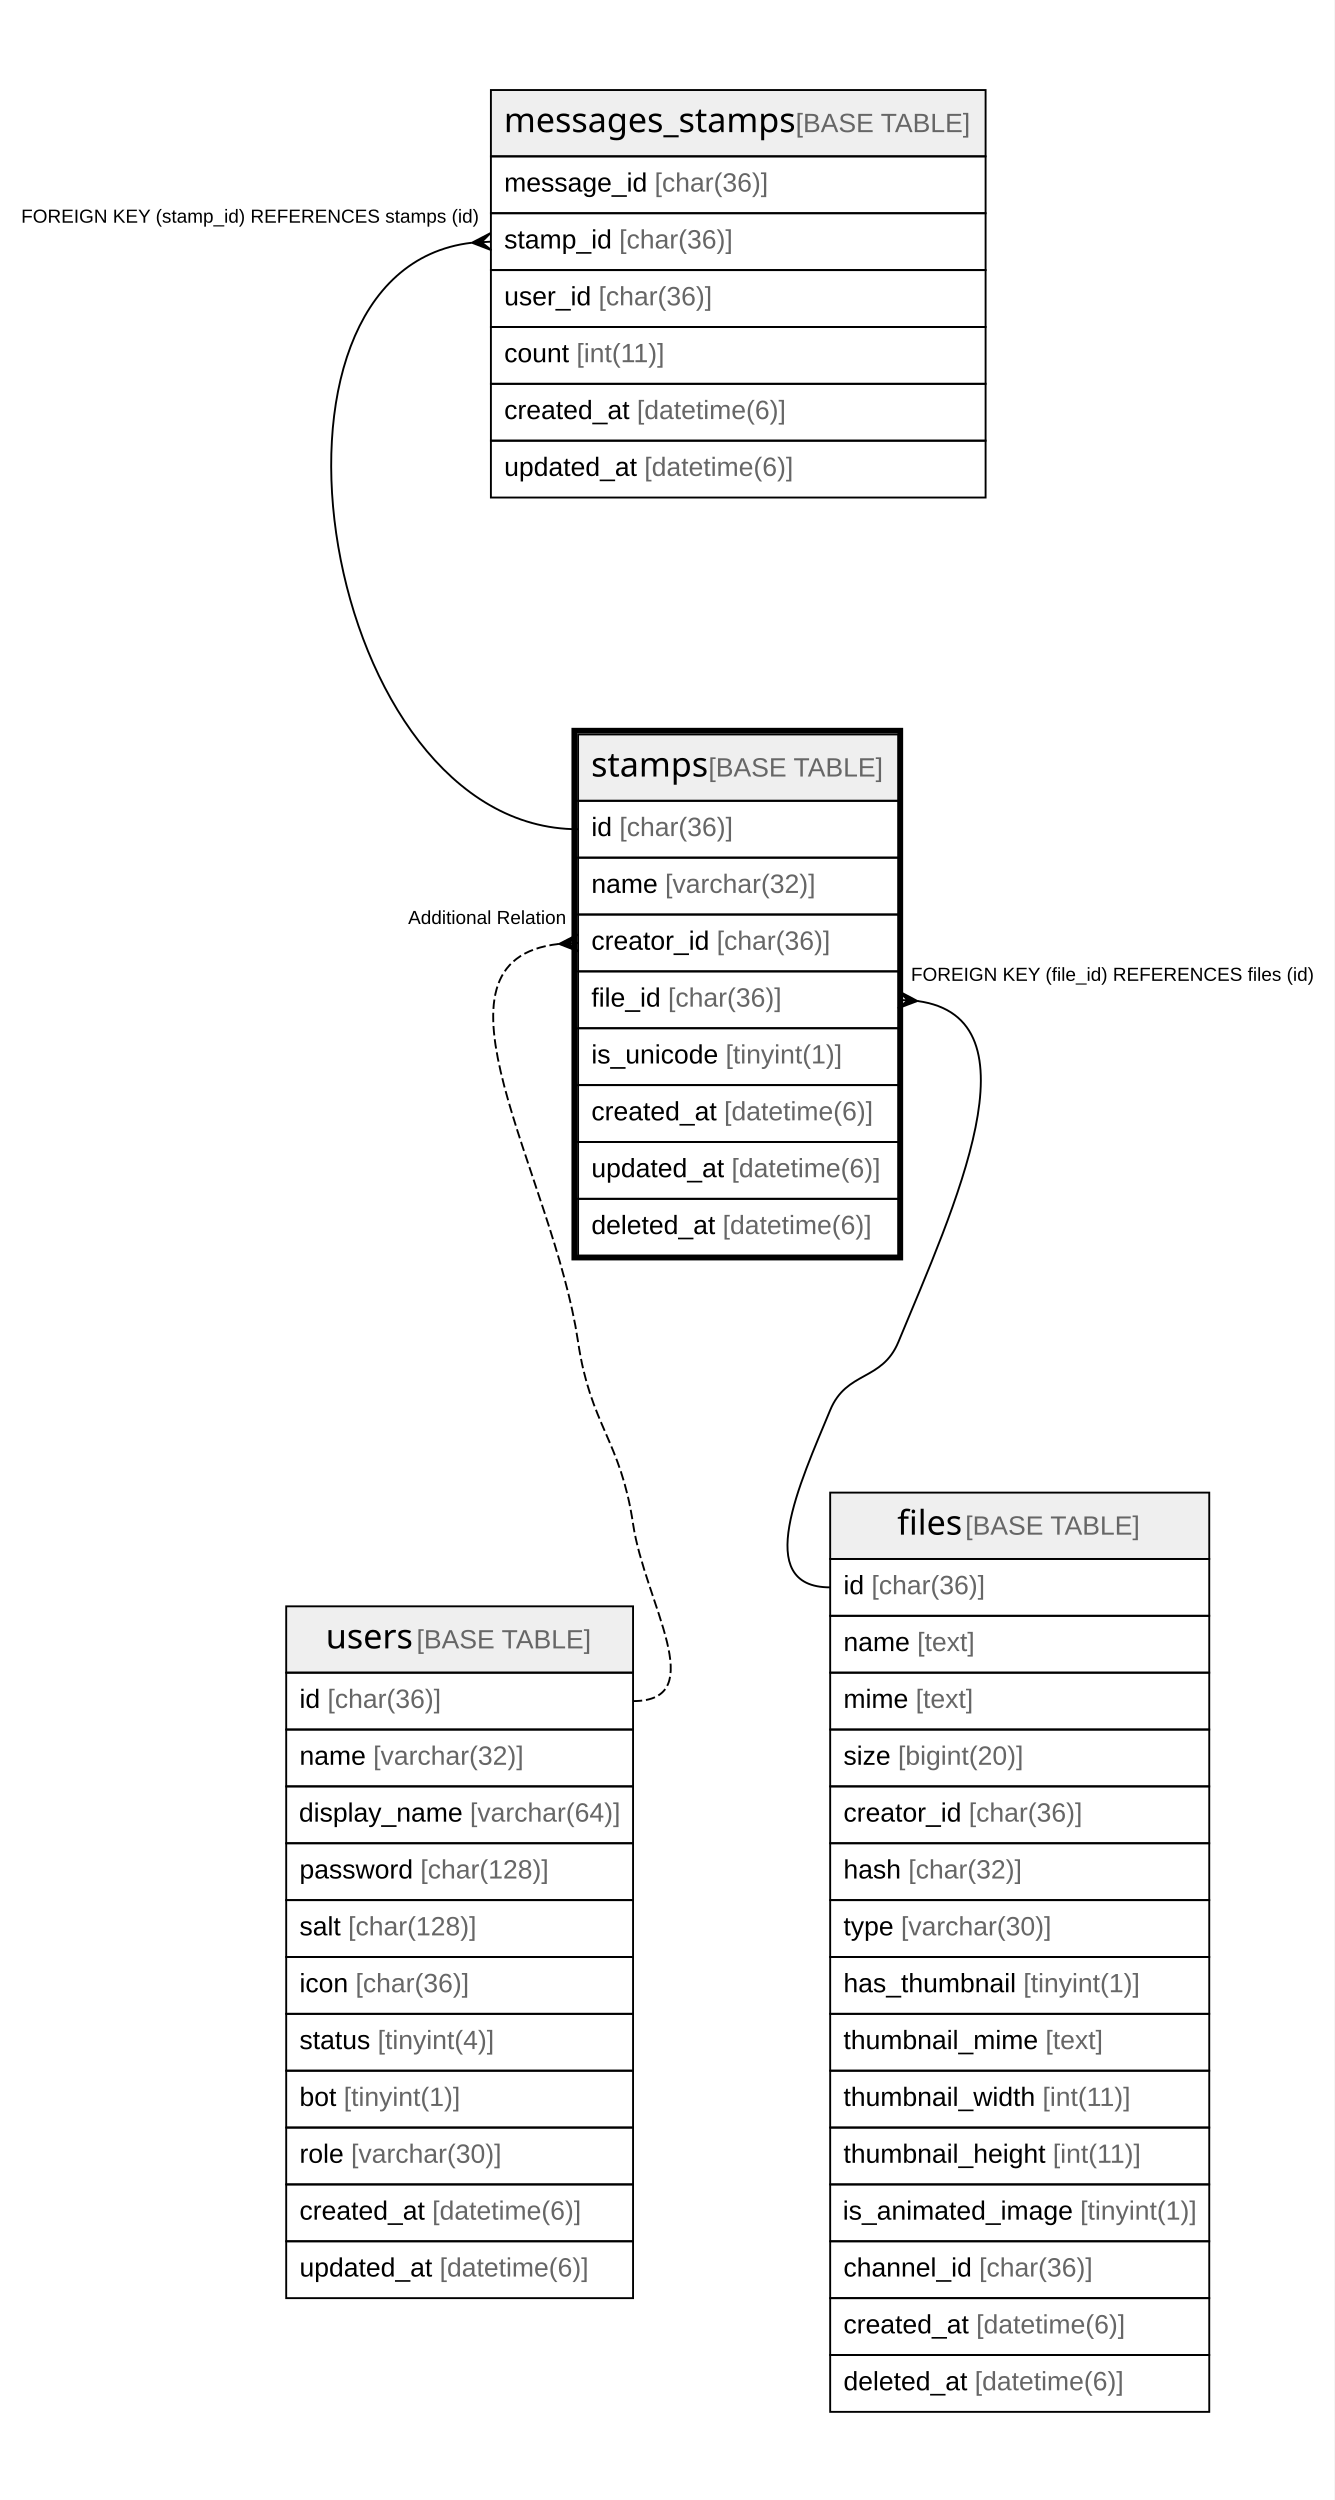
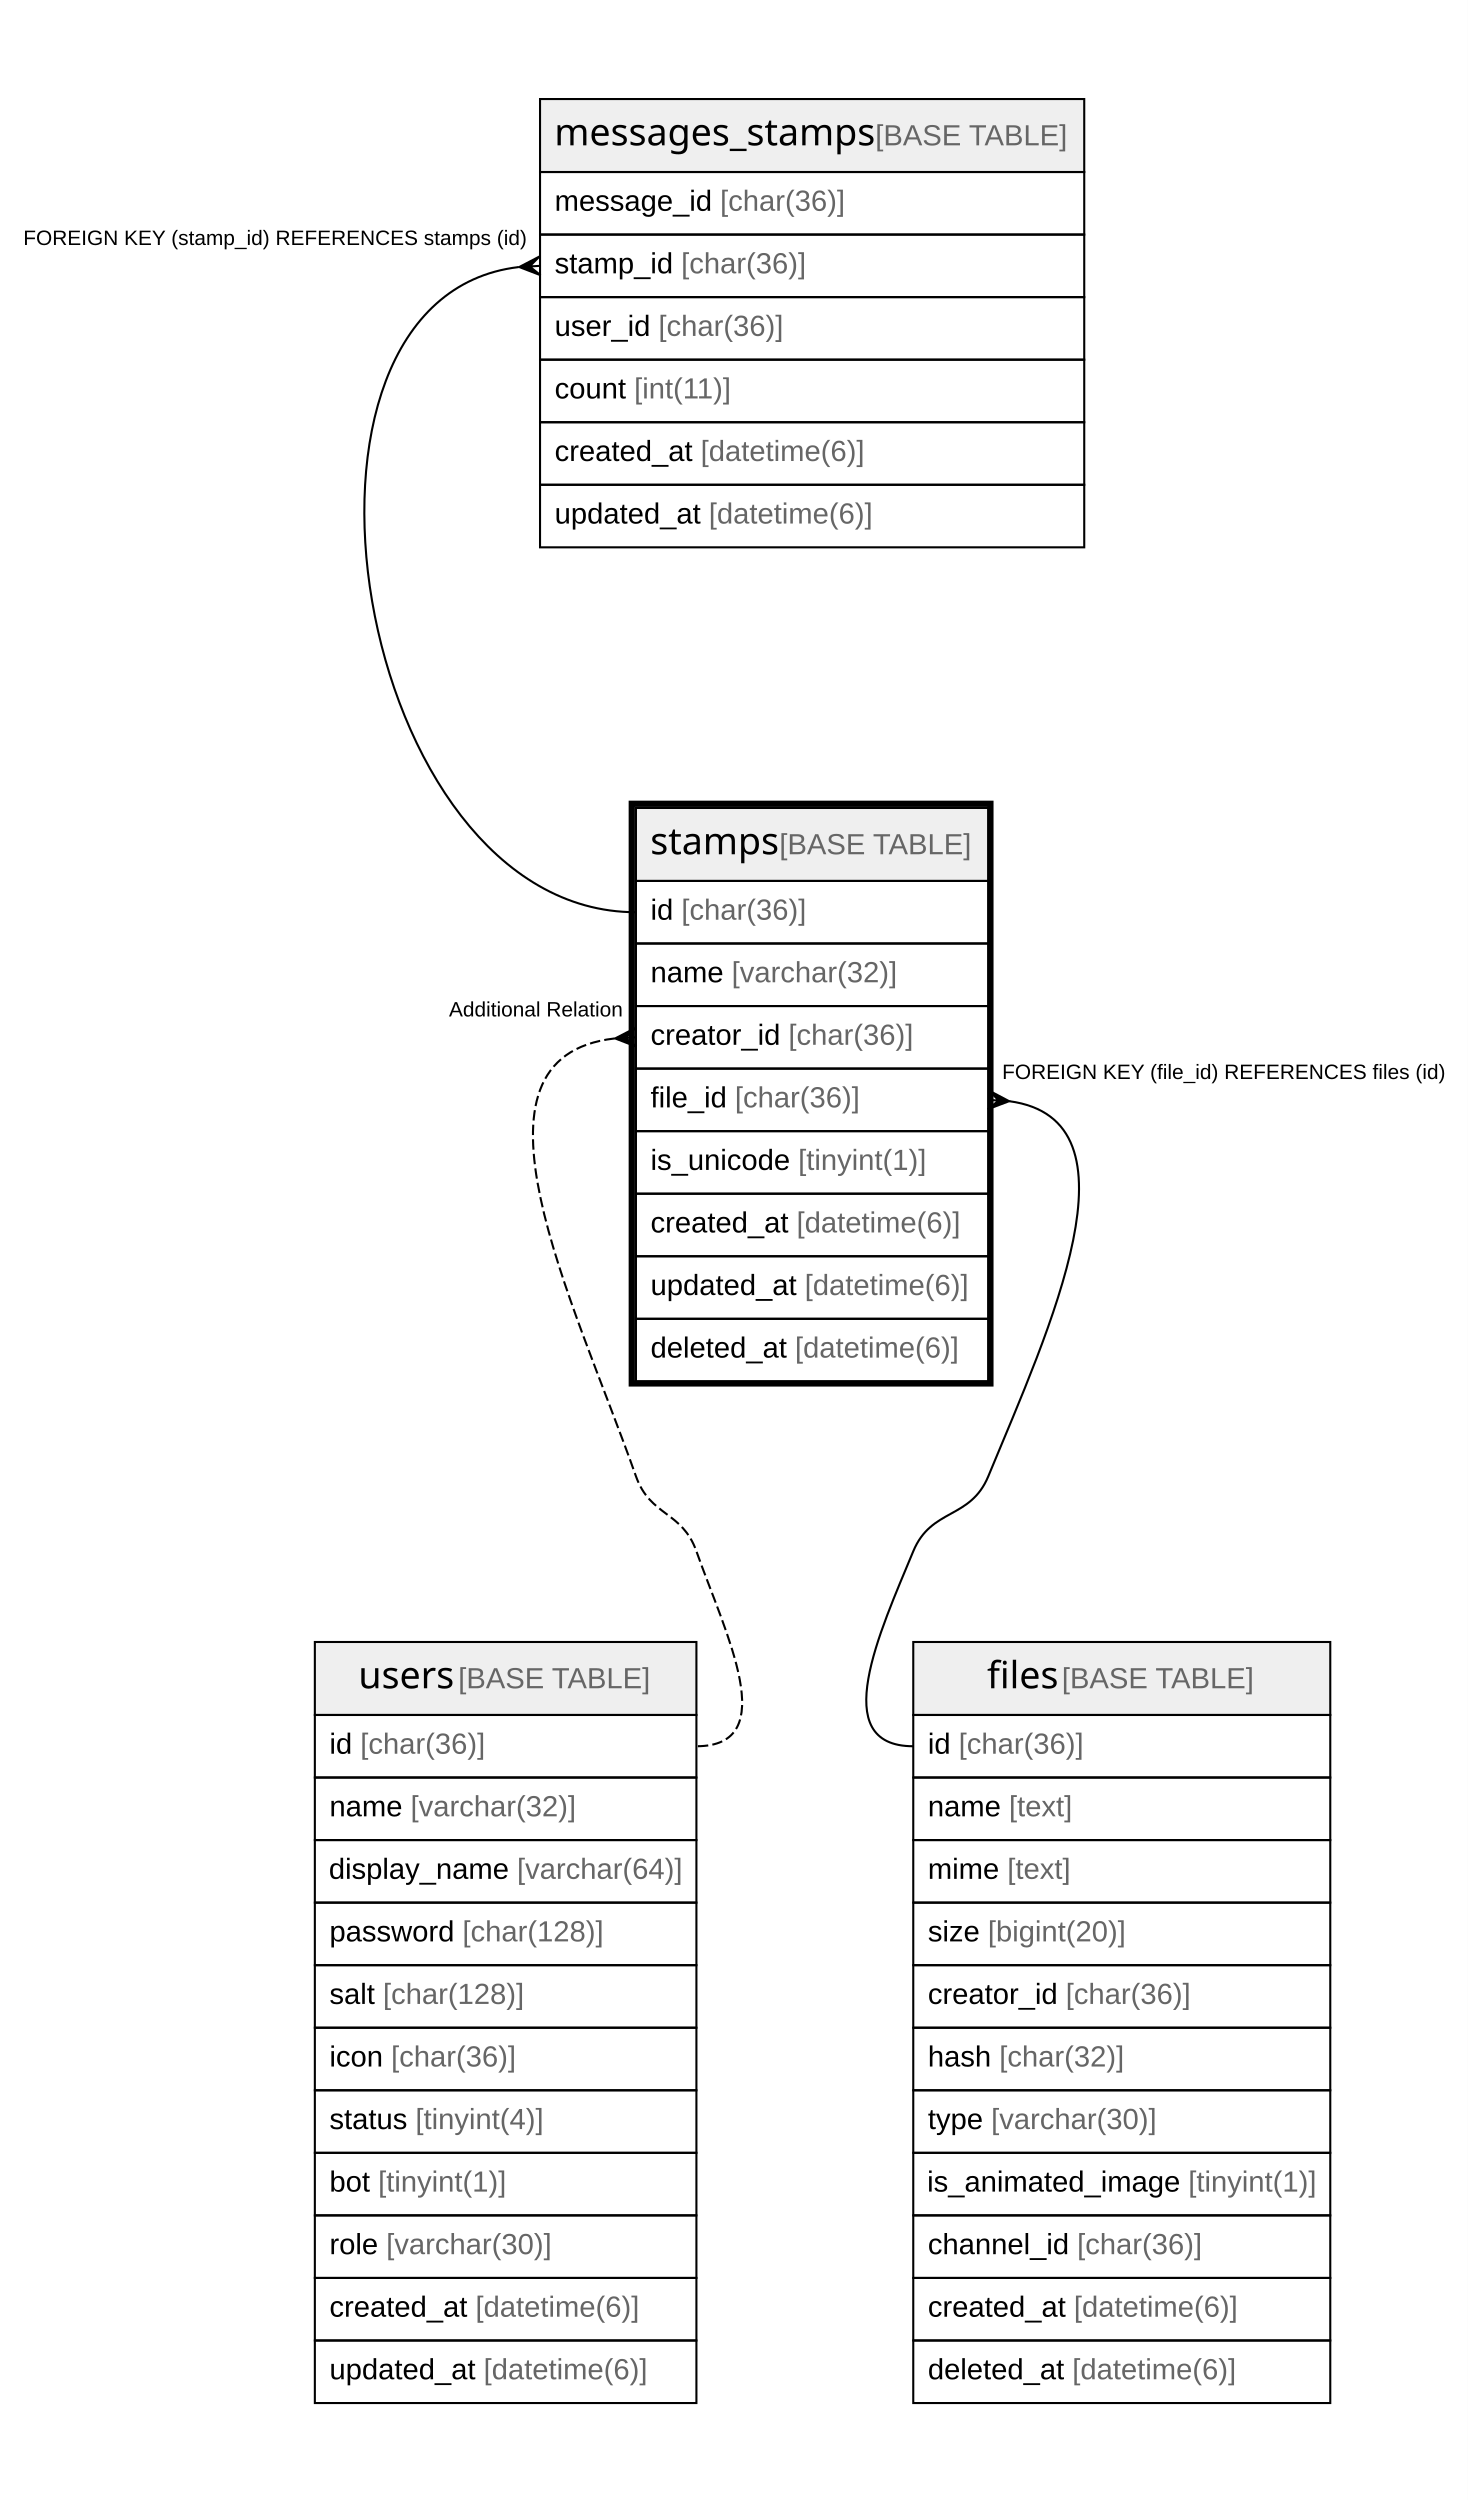
- <svg xmlns="http://www.w3.org/2000/svg" width="704pt" height="1319pt" viewBox="0.00 0.00 704.00 1319.00">
-   <g id="graph0" class="graph" transform="scale(1 1) rotate(0) translate(4 1315)">
-     <polygon fill="#ffffff" stroke="transparent" points="-4,4 -4,-1315 700,-1315 700,4 -4,4" />
+ <svg xmlns="http://www.w3.org/2000/svg" width="704pt" height="1199pt" viewBox="0.00 0.00 704.00 1199.00">
+   <g id="graph0" class="graph" transform="scale(1 1) rotate(0) translate(4 1195)">
+     <polygon fill="#ffffff" stroke="transparent" points="-4,4 -4,-1195 700,-1195 700,4 -4,4" />
    <g id="node1" class="node">
-       <polygon fill="#efefef" stroke="transparent" points="301,-892.5 301,-927.5 470,-927.5 470,-892.5 301,-892.5" />
-       <polygon fill="none" stroke="#000000" points="301,-892.5 301,-927.5 470,-927.5 470,-892.5 301,-892.5" />
-       <text text-anchor="start" x="307.87" y="-905.3" font-family="Arial Bold" font-size="18.00" fill="#000000">stamps</text>
-       <text text-anchor="start" x="365.877" y="-905.3" font-family="Arial" font-size="14.00" fill="#000000"> </text>
-       <text text-anchor="start" x="369.767" y="-905.3" font-family="Arial" font-size="14.00" fill="#666666">[BASE TABLE]</text>
-       <polygon fill="none" stroke="#000000" points="301,-862.5 301,-892.5 470,-892.5 470,-862.5 301,-862.5" />
-       <text text-anchor="start" x="308" y="-873.9" font-family="Arial" font-size="14.00" fill="#000000">id </text>
-       <text text-anchor="start" x="322.78" y="-873.9" font-family="Arial" font-size="14.00" fill="#666666">[char(36)]</text>
-       <polygon fill="none" stroke="#000000" points="301,-832.5 301,-862.5 470,-862.5 470,-832.5 301,-832.5" />
-       <text text-anchor="start" x="308" y="-843.9" font-family="Arial" font-size="14.00" fill="#000000">name </text>
-       <text text-anchor="start" x="346.899" y="-843.9" font-family="Arial" font-size="14.00" fill="#666666">[varchar(32)]</text>
-       <polygon fill="none" stroke="#000000" points="301,-802.5 301,-832.5 470,-832.5 470,-802.5 301,-802.5" />
-       <text text-anchor="start" x="308" y="-813.9" font-family="Arial" font-size="14.00" fill="#000000">creator_id </text>
-       <text text-anchor="start" x="374.122" y="-813.9" font-family="Arial" font-size="14.00" fill="#666666">[char(36)]</text>
-       <polygon fill="none" stroke="#000000" points="301,-772.5 301,-802.5 470,-802.5 470,-772.5 301,-772.5" />
-       <text text-anchor="start" x="308" y="-783.9" font-family="Arial" font-size="14.00" fill="#000000">file_id </text>
-       <text text-anchor="start" x="348.449" y="-783.9" font-family="Arial" font-size="14.00" fill="#666666">[char(36)]</text>
+       <polygon fill="#efefef" stroke="transparent" points="301,-772.5 301,-807.5 470,-807.5 470,-772.5 301,-772.5" />
+       <polygon fill="none" stroke="#000000" points="301,-772.5 301,-807.5 470,-807.5 470,-772.5 301,-772.5" />
+       <text text-anchor="start" x="307.87" y="-785.3" font-family="Arial Bold" font-size="18.00" fill="#000000">stamps</text>
+       <text text-anchor="start" x="365.877" y="-785.3" font-family="Arial" font-size="14.00" fill="#000000"> </text>
+       <text text-anchor="start" x="369.767" y="-785.3" font-family="Arial" font-size="14.00" fill="#666666">[BASE TABLE]</text>
      <polygon fill="none" stroke="#000000" points="301,-742.5 301,-772.5 470,-772.5 470,-742.5 301,-742.5" />
-       <text text-anchor="start" x="308" y="-753.9" font-family="Arial" font-size="14.00" fill="#000000">is_unicode </text>
-       <text text-anchor="start" x="378.799" y="-753.9" font-family="Arial" font-size="14.00" fill="#666666">[tinyint(1)]</text>
+       <text text-anchor="start" x="308" y="-753.9" font-family="Arial" font-size="14.00" fill="#000000">id </text>
+       <text text-anchor="start" x="322.78" y="-753.9" font-family="Arial" font-size="14.00" fill="#666666">[char(36)]</text>
      <polygon fill="none" stroke="#000000" points="301,-712.5 301,-742.5 470,-742.5 470,-712.5 301,-712.5" />
-       <text text-anchor="start" x="308" y="-723.9" font-family="Arial" font-size="14.00" fill="#000000">created_at </text>
-       <text text-anchor="start" x="378.028" y="-723.9" font-family="Arial" font-size="14.00" fill="#666666">[datetime(6)]</text>
+       <text text-anchor="start" x="308" y="-723.9" font-family="Arial" font-size="14.00" fill="#000000">name </text>
+       <text text-anchor="start" x="346.899" y="-723.9" font-family="Arial" font-size="14.00" fill="#666666">[varchar(32)]</text>
      <polygon fill="none" stroke="#000000" points="301,-682.5 301,-712.5 470,-712.5 470,-682.5 301,-682.5" />
-       <text text-anchor="start" x="308" y="-693.9" font-family="Arial" font-size="14.00" fill="#000000">updated_at </text>
-       <text text-anchor="start" x="381.933" y="-693.9" font-family="Arial" font-size="14.00" fill="#666666">[datetime(6)]</text>
+       <text text-anchor="start" x="308" y="-693.9" font-family="Arial" font-size="14.00" fill="#000000">creator_id </text>
+       <text text-anchor="start" x="374.122" y="-693.9" font-family="Arial" font-size="14.00" fill="#666666">[char(36)]</text>
      <polygon fill="none" stroke="#000000" points="301,-652.5 301,-682.5 470,-682.5 470,-652.5 301,-652.5" />
-       <text text-anchor="start" x="308" y="-663.9" font-family="Arial" font-size="14.00" fill="#000000">deleted_at </text>
-       <text text-anchor="start" x="377.257" y="-663.9" font-family="Arial" font-size="14.00" fill="#666666">[datetime(6)]</text>
-       <polygon fill="none" stroke="#000000" stroke-width="3" points="299,-651.5 299,-929.5 471,-929.5 471,-651.5 299,-651.5" />
+       <text text-anchor="start" x="308" y="-663.9" font-family="Arial" font-size="14.00" fill="#000000">file_id </text>
+       <text text-anchor="start" x="348.449" y="-663.9" font-family="Arial" font-size="14.00" fill="#666666">[char(36)]</text>
+       <polygon fill="none" stroke="#000000" points="301,-622.5 301,-652.5 470,-652.5 470,-622.5 301,-622.5" />
+       <text text-anchor="start" x="308" y="-633.9" font-family="Arial" font-size="14.00" fill="#000000">is_unicode </text>
+       <text text-anchor="start" x="378.799" y="-633.9" font-family="Arial" font-size="14.00" fill="#666666">[tinyint(1)]</text>
+       <polygon fill="none" stroke="#000000" points="301,-592.5 301,-622.5 470,-622.5 470,-592.5 301,-592.5" />
+       <text text-anchor="start" x="308" y="-603.9" font-family="Arial" font-size="14.00" fill="#000000">created_at </text>
+       <text text-anchor="start" x="378.028" y="-603.9" font-family="Arial" font-size="14.00" fill="#666666">[datetime(6)]</text>
+       <polygon fill="none" stroke="#000000" points="301,-562.5 301,-592.5 470,-592.5 470,-562.5 301,-562.5" />
+       <text text-anchor="start" x="308" y="-573.9" font-family="Arial" font-size="14.00" fill="#000000">updated_at </text>
+       <text text-anchor="start" x="381.933" y="-573.9" font-family="Arial" font-size="14.00" fill="#666666">[datetime(6)]</text>
+       <polygon fill="none" stroke="#000000" points="301,-532.5 301,-562.5 470,-562.5 470,-532.5 301,-532.5" />
+       <text text-anchor="start" x="308" y="-543.9" font-family="Arial" font-size="14.00" fill="#000000">deleted_at </text>
+       <text text-anchor="start" x="377.257" y="-543.9" font-family="Arial" font-size="14.00" fill="#666666">[datetime(6)]</text>
+       <polygon fill="none" stroke="#000000" stroke-width="3" points="299,-531.5 299,-809.5 471,-809.5 471,-531.5 299,-531.5" />
    </g>
    <g id="node3" class="node">
-       <polygon fill="#efefef" stroke="transparent" points="147,-432.5 147,-467.5 330,-467.5 330,-432.5 147,-432.5" />
-       <polygon fill="none" stroke="#000000" points="147,-432.5 147,-467.5 330,-467.5 330,-432.5 147,-432.5" />
-       <text text-anchor="start" x="167.871" y="-445.3" font-family="Arial Bold" font-size="18.00" fill="#000000">users</text>
-       <text text-anchor="start" x="211.875" y="-445.3" font-family="Arial" font-size="14.00" fill="#000000"> </text>
-       <text text-anchor="start" x="215.766" y="-445.3" font-family="Arial" font-size="14.00" fill="#666666">[BASE TABLE]</text>
-       <polygon fill="none" stroke="#000000" points="147,-402.5 147,-432.5 330,-432.5 330,-402.5 147,-402.5" />
-       <text text-anchor="start" x="154" y="-413.9" font-family="Arial" font-size="14.00" fill="#000000">id </text>
-       <text text-anchor="start" x="168.78" y="-413.9" font-family="Arial" font-size="14.00" fill="#666666">[char(36)]</text>
-       <polygon fill="none" stroke="#000000" points="147,-372.5 147,-402.5 330,-402.5 330,-372.5 147,-372.5" />
-       <text text-anchor="start" x="154" y="-383.9" font-family="Arial" font-size="14.00" fill="#000000">name </text>
-       <text text-anchor="start" x="192.899" y="-383.9" font-family="Arial" font-size="14.00" fill="#666666">[varchar(32)]</text>
+       <polygon fill="#efefef" stroke="transparent" points="147,-372.5 147,-407.5 330,-407.5 330,-372.5 147,-372.5" />
+       <polygon fill="none" stroke="#000000" points="147,-372.5 147,-407.5 330,-407.5 330,-372.5 147,-372.5" />
+       <text text-anchor="start" x="167.871" y="-385.3" font-family="Arial Bold" font-size="18.00" fill="#000000">users</text>
+       <text text-anchor="start" x="211.875" y="-385.3" font-family="Arial" font-size="14.00" fill="#000000"> </text>
+       <text text-anchor="start" x="215.766" y="-385.3" font-family="Arial" font-size="14.00" fill="#666666">[BASE TABLE]</text>
      <polygon fill="none" stroke="#000000" points="147,-342.5 147,-372.5 330,-372.5 330,-342.5 147,-342.5" />
-       <text text-anchor="start" x="153.71" y="-353.9" font-family="Arial" font-size="14.00" fill="#000000">display_name </text>
-       <text text-anchor="start" x="243.953" y="-353.9" font-family="Arial" font-size="14.00" fill="#666666">[varchar(64)]</text>
+       <text text-anchor="start" x="154" y="-353.9" font-family="Arial" font-size="14.00" fill="#000000">id </text>
+       <text text-anchor="start" x="168.78" y="-353.9" font-family="Arial" font-size="14.00" fill="#666666">[char(36)]</text>
      <polygon fill="none" stroke="#000000" points="147,-312.5 147,-342.5 330,-342.5 330,-312.5 147,-312.5" />
-       <text text-anchor="start" x="154" y="-323.9" font-family="Arial" font-size="14.00" fill="#000000">password </text>
-       <text text-anchor="start" x="217.788" y="-323.9" font-family="Arial" font-size="14.00" fill="#666666">[char(128)]</text>
+       <text text-anchor="start" x="154" y="-323.9" font-family="Arial" font-size="14.00" fill="#000000">name </text>
+       <text text-anchor="start" x="192.899" y="-323.9" font-family="Arial" font-size="14.00" fill="#666666">[varchar(32)]</text>
      <polygon fill="none" stroke="#000000" points="147,-282.5 147,-312.5 330,-312.5 330,-282.5 147,-282.5" />
-       <text text-anchor="start" x="154" y="-293.9" font-family="Arial" font-size="14.00" fill="#000000">salt </text>
-       <text text-anchor="start" x="179.67" y="-293.9" font-family="Arial" font-size="14.00" fill="#666666">[char(128)]</text>
+       <text text-anchor="start" x="153.71" y="-293.9" font-family="Arial" font-size="14.00" fill="#000000">display_name </text>
+       <text text-anchor="start" x="243.953" y="-293.9" font-family="Arial" font-size="14.00" fill="#666666">[varchar(64)]</text>
      <polygon fill="none" stroke="#000000" points="147,-252.5 147,-282.5 330,-282.5 330,-252.5 147,-252.5" />
-       <text text-anchor="start" x="154" y="-263.9" font-family="Arial" font-size="14.00" fill="#000000">icon </text>
-       <text text-anchor="start" x="183.562" y="-263.9" font-family="Arial" font-size="14.00" fill="#666666">[char(36)]</text>
+       <text text-anchor="start" x="154" y="-263.9" font-family="Arial" font-size="14.00" fill="#000000">password </text>
+       <text text-anchor="start" x="217.788" y="-263.9" font-family="Arial" font-size="14.00" fill="#666666">[char(128)]</text>
      <polygon fill="none" stroke="#000000" points="147,-222.5 147,-252.5 330,-252.5 330,-222.5 147,-222.5" />
-       <text text-anchor="start" x="154" y="-233.9" font-family="Arial" font-size="14.00" fill="#000000">status </text>
-       <text text-anchor="start" x="195.237" y="-233.9" font-family="Arial" font-size="14.00" fill="#666666">[tinyint(4)]</text>
+       <text text-anchor="start" x="154" y="-233.9" font-family="Arial" font-size="14.00" fill="#000000">salt </text>
+       <text text-anchor="start" x="179.67" y="-233.9" font-family="Arial" font-size="14.00" fill="#666666">[char(128)]</text>
      <polygon fill="none" stroke="#000000" points="147,-192.5 147,-222.5 330,-222.5 330,-192.5 147,-192.5" />
-       <text text-anchor="start" x="154" y="-203.9" font-family="Arial" font-size="14.00" fill="#000000">bot </text>
-       <text text-anchor="start" x="177.346" y="-203.9" font-family="Arial" font-size="14.00" fill="#666666">[tinyint(1)]</text>
+       <text text-anchor="start" x="154" y="-203.9" font-family="Arial" font-size="14.00" fill="#000000">icon </text>
+       <text text-anchor="start" x="183.562" y="-203.9" font-family="Arial" font-size="14.00" fill="#666666">[char(36)]</text>
      <polygon fill="none" stroke="#000000" points="147,-162.5 147,-192.5 330,-192.5 330,-162.5 147,-162.5" />
-       <text text-anchor="start" x="154" y="-173.9" font-family="Arial" font-size="14.00" fill="#000000">role </text>
-       <text text-anchor="start" x="181.223" y="-173.9" font-family="Arial" font-size="14.00" fill="#666666">[varchar(30)]</text>
+       <text text-anchor="start" x="154" y="-173.9" font-family="Arial" font-size="14.00" fill="#000000">status </text>
+       <text text-anchor="start" x="195.237" y="-173.9" font-family="Arial" font-size="14.00" fill="#666666">[tinyint(4)]</text>
      <polygon fill="none" stroke="#000000" points="147,-132.5 147,-162.5 330,-162.5 330,-132.5 147,-132.5" />
-       <text text-anchor="start" x="154" y="-143.9" font-family="Arial" font-size="14.00" fill="#000000">created_at </text>
-       <text text-anchor="start" x="224.028" y="-143.9" font-family="Arial" font-size="14.00" fill="#666666">[datetime(6)]</text>
+       <text text-anchor="start" x="154" y="-143.9" font-family="Arial" font-size="14.00" fill="#000000">bot </text>
+       <text text-anchor="start" x="177.346" y="-143.9" font-family="Arial" font-size="14.00" fill="#666666">[tinyint(1)]</text>
      <polygon fill="none" stroke="#000000" points="147,-102.5 147,-132.5 330,-132.5 330,-102.5 147,-102.5" />
-       <text text-anchor="start" x="154" y="-113.9" font-family="Arial" font-size="14.00" fill="#000000">updated_at </text>
-       <text text-anchor="start" x="227.933" y="-113.9" font-family="Arial" font-size="14.00" fill="#666666">[datetime(6)]</text>
+       <text text-anchor="start" x="154" y="-113.9" font-family="Arial" font-size="14.00" fill="#000000">role </text>
+       <text text-anchor="start" x="181.223" y="-113.9" font-family="Arial" font-size="14.00" fill="#666666">[varchar(30)]</text>
+       <polygon fill="none" stroke="#000000" points="147,-72.5 147,-102.5 330,-102.5 330,-72.5 147,-72.5" />
+       <text text-anchor="start" x="154" y="-83.9" font-family="Arial" font-size="14.00" fill="#000000">created_at </text>
+       <text text-anchor="start" x="224.028" y="-83.9" font-family="Arial" font-size="14.00" fill="#666666">[datetime(6)]</text>
+       <polygon fill="none" stroke="#000000" points="147,-42.5 147,-72.5 330,-72.5 330,-42.5 147,-42.5" />
+       <text text-anchor="start" x="154" y="-53.9" font-family="Arial" font-size="14.00" fill="#000000">updated_at </text>
+       <text text-anchor="start" x="227.933" y="-53.9" font-family="Arial" font-size="14.00" fill="#666666">[datetime(6)]</text>
    </g>
    <g id="edge2" class="edge">
-       <path fill="none" stroke="#000000" stroke-dasharray="5,2" d="M290.816,-816.969C213.584,-808.324 287.86,-695.936 301,-607 307.514,-562.908 323.486,-555.092 330,-511 336.074,-469.891 371.556,-417.5 330,-417.5" />
-       <polygon fill="#000000" stroke="#000000" points="291.014,-816.979 300.765,-821.994 296.007,-817.239 301,-817.5 301,-817.5 301,-817.5 296.007,-817.239 301.235,-813.006 291.014,-816.979 291.014,-816.979" />
-       <text text-anchor="start" x="211.325" y="-827.5" font-family="Arial" font-size="10.00" fill="#000000">Additional Relation</text>
+       <path fill="none" stroke="#000000" stroke-dasharray="5,2" d="M290.739,-696.95C212.275,-688 271.099,-571.783 301,-487 307.834,-467.624 323.166,-470.376 330,-451 343.821,-411.81 371.556,-357.5 330,-357.5" />
+       <polygon fill="#000000" stroke="#000000" points="291.014,-696.964 300.759,-701.994 296.007,-697.232 301,-697.5 301,-697.5 301,-697.5 296.007,-697.232 301.241,-693.006 291.014,-696.964 291.014,-696.964" />
+       <text text-anchor="start" x="211.325" y="-707.5" font-family="Arial" font-size="10.00" fill="#000000">Additional Relation</text>
    </g>
    <g id="node4" class="node">
-       <polygon fill="#efefef" stroke="transparent" points="434,-492.5 434,-527.5 634,-527.5 634,-492.5 434,-492.5" />
-       <polygon fill="none" stroke="#000000" points="434,-492.5 434,-527.5 634,-527.5 634,-492.5 434,-492.5" />
-       <text text-anchor="start" x="469.375" y="-505.3" font-family="Arial Bold" font-size="18.00" fill="#000000">files</text>
-       <text text-anchor="start" x="501.372" y="-505.3" font-family="Arial" font-size="14.00" fill="#000000"> </text>
-       <text text-anchor="start" x="505.262" y="-505.3" font-family="Arial" font-size="14.00" fill="#666666">[BASE TABLE]</text>
-       <polygon fill="none" stroke="#000000" points="434,-462.5 434,-492.5 634,-492.5 634,-462.5 434,-462.5" />
-       <text text-anchor="start" x="441" y="-473.9" font-family="Arial" font-size="14.00" fill="#000000">id </text>
-       <text text-anchor="start" x="455.78" y="-473.9" font-family="Arial" font-size="14.00" fill="#666666">[char(36)]</text>
-       <polygon fill="none" stroke="#000000" points="434,-432.5 434,-462.5 634,-462.5 634,-432.5 434,-432.5" />
-       <text text-anchor="start" x="441" y="-443.9" font-family="Arial" font-size="14.00" fill="#000000">name </text>
-       <text text-anchor="start" x="479.899" y="-443.9" font-family="Arial" font-size="14.00" fill="#666666">[text]</text>
-       <polygon fill="none" stroke="#000000" points="434,-402.5 434,-432.5 634,-432.5 634,-402.5 434,-402.5" />
-       <text text-anchor="start" x="441" y="-413.9" font-family="Arial" font-size="14.00" fill="#000000">mime </text>
-       <text text-anchor="start" x="479.101" y="-413.9" font-family="Arial" font-size="14.00" fill="#666666">[text]</text>
-       <polygon fill="none" stroke="#000000" points="434,-372.5 434,-402.5 634,-402.5 634,-372.5 434,-372.5" />
-       <text text-anchor="start" x="441" y="-383.9" font-family="Arial" font-size="14.00" fill="#000000">size </text>
-       <text text-anchor="start" x="469.78" y="-383.9" font-family="Arial" font-size="14.00" fill="#666666">[bigint(20)]</text>
+       <polygon fill="#efefef" stroke="transparent" points="434,-372.5 434,-407.5 634,-407.5 634,-372.5 434,-372.5" />
+       <polygon fill="none" stroke="#000000" points="434,-372.5 434,-407.5 634,-407.5 634,-372.5 434,-372.5" />
+       <text text-anchor="start" x="469.375" y="-385.3" font-family="Arial Bold" font-size="18.00" fill="#000000">files</text>
+       <text text-anchor="start" x="501.372" y="-385.3" font-family="Arial" font-size="14.00" fill="#000000"> </text>
+       <text text-anchor="start" x="505.262" y="-385.3" font-family="Arial" font-size="14.00" fill="#666666">[BASE TABLE]</text>
      <polygon fill="none" stroke="#000000" points="434,-342.5 434,-372.5 634,-372.5 634,-342.5 434,-342.5" />
-       <text text-anchor="start" x="441" y="-353.9" font-family="Arial" font-size="14.00" fill="#000000">creator_id </text>
-       <text text-anchor="start" x="507.122" y="-353.9" font-family="Arial" font-size="14.00" fill="#666666">[char(36)]</text>
+       <text text-anchor="start" x="441" y="-353.9" font-family="Arial" font-size="14.00" fill="#000000">id </text>
+       <text text-anchor="start" x="455.78" y="-353.9" font-family="Arial" font-size="14.00" fill="#666666">[char(36)]</text>
      <polygon fill="none" stroke="#000000" points="434,-312.5 434,-342.5 634,-342.5 634,-312.5 434,-312.5" />
-       <text text-anchor="start" x="441" y="-323.9" font-family="Arial" font-size="14.00" fill="#000000">hash </text>
-       <text text-anchor="start" x="475.238" y="-323.9" font-family="Arial" font-size="14.00" fill="#666666">[char(32)]</text>
+       <text text-anchor="start" x="441" y="-323.9" font-family="Arial" font-size="14.00" fill="#000000">name </text>
+       <text text-anchor="start" x="479.899" y="-323.9" font-family="Arial" font-size="14.00" fill="#666666">[text]</text>
      <polygon fill="none" stroke="#000000" points="434,-282.5 434,-312.5 634,-312.5 634,-282.5 434,-282.5" />
-       <text text-anchor="start" x="441" y="-293.9" font-family="Arial" font-size="14.00" fill="#000000">type </text>
-       <text text-anchor="start" x="471.346" y="-293.9" font-family="Arial" font-size="14.00" fill="#666666">[varchar(30)]</text>
+       <text text-anchor="start" x="441" y="-293.9" font-family="Arial" font-size="14.00" fill="#000000">mime </text>
+       <text text-anchor="start" x="479.101" y="-293.9" font-family="Arial" font-size="14.00" fill="#666666">[text]</text>
      <polygon fill="none" stroke="#000000" points="434,-252.5 434,-282.5 634,-282.5 634,-252.5 434,-252.5" />
-       <text text-anchor="start" x="441" y="-263.9" font-family="Arial" font-size="14.00" fill="#000000">has_thumbnail </text>
-       <text text-anchor="start" x="535.916" y="-263.9" font-family="Arial" font-size="14.00" fill="#666666">[tinyint(1)]</text>
+       <text text-anchor="start" x="441" y="-263.9" font-family="Arial" font-size="14.00" fill="#000000">size </text>
+       <text text-anchor="start" x="469.78" y="-263.9" font-family="Arial" font-size="14.00" fill="#666666">[bigint(20)]</text>
      <polygon fill="none" stroke="#000000" points="434,-222.5 434,-252.5 634,-252.5 634,-222.5 434,-222.5" />
-       <text text-anchor="start" x="441" y="-233.9" font-family="Arial" font-size="14.00" fill="#000000">thumbnail_mime </text>
-       <text text-anchor="start" x="547.561" y="-233.9" font-family="Arial" font-size="14.00" fill="#666666">[text]</text>
+       <text text-anchor="start" x="441" y="-233.9" font-family="Arial" font-size="14.00" fill="#000000">creator_id </text>
+       <text text-anchor="start" x="507.122" y="-233.9" font-family="Arial" font-size="14.00" fill="#666666">[char(36)]</text>
      <polygon fill="none" stroke="#000000" points="434,-192.5 434,-222.5 634,-222.5 634,-192.5 434,-192.5" />
-       <text text-anchor="start" x="441" y="-203.9" font-family="Arial" font-size="14.00" fill="#000000">thumbnail_width </text>
-       <text text-anchor="start" x="546.02" y="-203.9" font-family="Arial" font-size="14.00" fill="#666666">[int(11)]</text>
+       <text text-anchor="start" x="441" y="-203.9" font-family="Arial" font-size="14.00" fill="#000000">hash </text>
+       <text text-anchor="start" x="475.238" y="-203.9" font-family="Arial" font-size="14.00" fill="#666666">[char(32)]</text>
      <polygon fill="none" stroke="#000000" points="434,-162.5 434,-192.5 634,-192.5 634,-162.5 434,-162.5" />
-       <text text-anchor="start" x="441" y="-173.9" font-family="Arial" font-size="14.00" fill="#000000">thumbnail_height </text>
-       <text text-anchor="start" x="551.478" y="-173.9" font-family="Arial" font-size="14.00" fill="#666666">[int(11)]</text>
+       <text text-anchor="start" x="441" y="-173.9" font-family="Arial" font-size="14.00" fill="#000000">type </text>
+       <text text-anchor="start" x="471.346" y="-173.9" font-family="Arial" font-size="14.00" fill="#666666">[varchar(30)]</text>
      <polygon fill="none" stroke="#000000" points="434,-132.5 434,-162.5 634,-162.5 634,-132.5 434,-132.5" />
      <text text-anchor="start" x="440.654" y="-143.9" font-family="Arial" font-size="14.00" fill="#000000">is_animated_image </text>
      <text text-anchor="start" x="565.902" y="-143.9" font-family="Arial" font-size="14.00" fill="#666666">[tinyint(1)]</text>
      <polygon fill="none" stroke="#000000" points="434,-102.5 434,-132.5 634,-132.5 634,-102.5 434,-102.5" />
      <text text-anchor="start" x="441" y="-113.9" font-family="Arial" font-size="14.00" fill="#000000">channel_id </text>
      <text text-anchor="start" x="512.582" y="-113.9" font-family="Arial" font-size="14.00" fill="#666666">[char(36)]</text>
      <polygon fill="none" stroke="#000000" points="434,-72.5 434,-102.5 634,-102.5 634,-72.5 434,-72.5" />
      <text text-anchor="start" x="441" y="-83.9" font-family="Arial" font-size="14.00" fill="#000000">created_at </text>
      <text text-anchor="start" x="511.028" y="-83.9" font-family="Arial" font-size="14.00" fill="#666666">[datetime(6)]</text>
      <polygon fill="none" stroke="#000000" points="434,-42.5 434,-72.5 634,-72.5 634,-42.5 434,-42.5" />
      <text text-anchor="start" x="441" y="-53.9" font-family="Arial" font-size="14.00" fill="#000000">deleted_at </text>
      <text text-anchor="start" x="510.257" y="-53.9" font-family="Arial" font-size="14.00" fill="#666666">[datetime(6)]</text>
    </g>
    <g id="edge3" class="edge">
-       <path fill="none" stroke="#000000" d="M480.039,-786.869C545.811,-778.007 499.321,-677.786 470,-607 461.341,-586.095 442.659,-591.905 434,-571 418.097,-532.608 392.444,-477.5 434,-477.5" />
-       <polygon fill="#000000" stroke="#000000" points="479.98,-786.872 469.717,-783.009 474.99,-787.186 470,-787.5 470,-787.5 470,-787.5 474.99,-787.186 470.283,-791.991 479.98,-786.872 479.98,-786.872" />
-       <text text-anchor="start" x="476.616" y="-797.5" font-family="Arial" font-size="10.00" fill="#000000">FOREIGN KEY (file_id) REFERENCES files (id)</text>
+       <path fill="none" stroke="#000000" d="M480.039,-666.869C545.811,-658.007 499.321,-557.786 470,-487 461.341,-466.095 442.659,-471.905 434,-451 418.097,-412.608 392.444,-357.5 434,-357.5" />
+       <polygon fill="#000000" stroke="#000000" points="479.98,-666.872 469.717,-663.009 474.99,-667.186 470,-667.5 470,-667.5 470,-667.5 474.99,-667.186 470.283,-671.991 479.98,-666.872 479.98,-666.872" />
+       <text text-anchor="start" x="476.616" y="-677.5" font-family="Arial" font-size="10.00" fill="#000000">FOREIGN KEY (file_id) REFERENCES files (id)</text>
    </g>
    <g id="node2" class="node">
-       <polygon fill="#efefef" stroke="transparent" points="255,-1232.5 255,-1267.5 516,-1267.5 516,-1232.5 255,-1232.5" />
-       <polygon fill="none" stroke="#000000" points="255,-1232.5 255,-1267.5 516,-1267.5 516,-1232.5 255,-1232.5" />
-       <text text-anchor="start" x="261.858" y="-1245.3" font-family="Arial Bold" font-size="18.00" fill="#000000">messages_stamps</text>
-       <text text-anchor="start" x="411.888" y="-1245.3" font-family="Arial" font-size="14.00" fill="#000000"> </text>
-       <text text-anchor="start" x="415.779" y="-1245.3" font-family="Arial" font-size="14.00" fill="#666666">[BASE TABLE]</text>
-       <polygon fill="none" stroke="#000000" points="255,-1202.5 255,-1232.5 516,-1232.5 516,-1202.5 255,-1202.5" />
-       <text text-anchor="start" x="262" y="-1213.9" font-family="Arial" font-size="14.00" fill="#000000">message_id </text>
-       <text text-anchor="start" x="341.353" y="-1213.9" font-family="Arial" font-size="14.00" fill="#666666">[char(36)]</text>
-       <polygon fill="none" stroke="#000000" points="255,-1172.5 255,-1202.5 516,-1202.5 516,-1172.5 255,-1172.5" />
-       <text text-anchor="start" x="262" y="-1183.9" font-family="Arial" font-size="14.00" fill="#000000">stamp_id </text>
-       <text text-anchor="start" x="322.679" y="-1183.9" font-family="Arial" font-size="14.00" fill="#666666">[char(36)]</text>
-       <polygon fill="none" stroke="#000000" points="255,-1142.5 255,-1172.5 516,-1172.5 516,-1142.5 255,-1142.5" />
-       <text text-anchor="start" x="262" y="-1153.9" font-family="Arial" font-size="14.00" fill="#000000">user_id </text>
-       <text text-anchor="start" x="311.788" y="-1153.9" font-family="Arial" font-size="14.00" fill="#666666">[char(36)]</text>
-       <polygon fill="none" stroke="#000000" points="255,-1112.5 255,-1142.5 516,-1142.5 516,-1112.5 255,-1112.5" />
-       <text text-anchor="start" x="262" y="-1123.9" font-family="Arial" font-size="14.00" fill="#000000">count </text>
-       <text text-anchor="start" x="300.129" y="-1123.9" font-family="Arial" font-size="14.00" fill="#666666">[int(11)]</text>
+       <polygon fill="#efefef" stroke="transparent" points="255,-1112.5 255,-1147.5 516,-1147.5 516,-1112.5 255,-1112.5" />
+       <polygon fill="none" stroke="#000000" points="255,-1112.5 255,-1147.5 516,-1147.5 516,-1112.5 255,-1112.5" />
+       <text text-anchor="start" x="261.858" y="-1125.3" font-family="Arial Bold" font-size="18.00" fill="#000000">messages_stamps</text>
+       <text text-anchor="start" x="411.888" y="-1125.3" font-family="Arial" font-size="14.00" fill="#000000"> </text>
+       <text text-anchor="start" x="415.779" y="-1125.3" font-family="Arial" font-size="14.00" fill="#666666">[BASE TABLE]</text>
      <polygon fill="none" stroke="#000000" points="255,-1082.5 255,-1112.5 516,-1112.5 516,-1082.5 255,-1082.5" />
-       <text text-anchor="start" x="262" y="-1093.9" font-family="Arial" font-size="14.00" fill="#000000">created_at </text>
-       <text text-anchor="start" x="332.028" y="-1093.9" font-family="Arial" font-size="14.00" fill="#666666">[datetime(6)]</text>
+       <text text-anchor="start" x="262" y="-1093.9" font-family="Arial" font-size="14.00" fill="#000000">message_id </text>
+       <text text-anchor="start" x="341.353" y="-1093.9" font-family="Arial" font-size="14.00" fill="#666666">[char(36)]</text>
      <polygon fill="none" stroke="#000000" points="255,-1052.5 255,-1082.5 516,-1082.5 516,-1052.5 255,-1052.5" />
-       <text text-anchor="start" x="262" y="-1063.9" font-family="Arial" font-size="14.00" fill="#000000">updated_at </text>
-       <text text-anchor="start" x="335.933" y="-1063.9" font-family="Arial" font-size="14.00" fill="#666666">[datetime(6)]</text>
+       <text text-anchor="start" x="262" y="-1063.9" font-family="Arial" font-size="14.00" fill="#000000">stamp_id </text>
+       <text text-anchor="start" x="322.679" y="-1063.9" font-family="Arial" font-size="14.00" fill="#666666">[char(36)]</text>
+       <polygon fill="none" stroke="#000000" points="255,-1022.5 255,-1052.5 516,-1052.5 516,-1022.5 255,-1022.5" />
+       <text text-anchor="start" x="262" y="-1033.9" font-family="Arial" font-size="14.00" fill="#000000">user_id </text>
+       <text text-anchor="start" x="311.788" y="-1033.9" font-family="Arial" font-size="14.00" fill="#666666">[char(36)]</text>
+       <polygon fill="none" stroke="#000000" points="255,-992.5 255,-1022.5 516,-1022.5 516,-992.5 255,-992.5" />
+       <text text-anchor="start" x="262" y="-1003.9" font-family="Arial" font-size="14.00" fill="#000000">count </text>
+       <text text-anchor="start" x="300.129" y="-1003.9" font-family="Arial" font-size="14.00" fill="#666666">[int(11)]</text>
+       <polygon fill="none" stroke="#000000" points="255,-962.5 255,-992.5 516,-992.5 516,-962.5 255,-962.5" />
+       <text text-anchor="start" x="262" y="-973.9" font-family="Arial" font-size="14.00" fill="#000000">created_at </text>
+       <text text-anchor="start" x="332.028" y="-973.9" font-family="Arial" font-size="14.00" fill="#666666">[datetime(6)]</text>
+       <polygon fill="none" stroke="#000000" points="255,-932.5 255,-962.5 516,-962.5 516,-932.5 255,-932.5" />
+       <text text-anchor="start" x="262" y="-943.9" font-family="Arial" font-size="14.00" fill="#000000">updated_at </text>
+       <text text-anchor="start" x="335.933" y="-943.9" font-family="Arial" font-size="14.00" fill="#666666">[datetime(6)]</text>
    </g>
    <g id="edge1" class="edge">
-       <path fill="none" stroke="#000000" d="M244.747,-1186.911C118.11,-1171.958 165.25,-877.5 301,-877.5" />
-       <polygon fill="#000000" stroke="#000000" points="245.017,-1186.926 254.742,-1191.993 250.008,-1187.213 255,-1187.5 255,-1187.5 255,-1187.5 250.008,-1187.213 255.258,-1183.007 245.017,-1186.926 245.017,-1186.926" />
-       <text text-anchor="start" x="7.166" y="-1197.5" font-family="Arial" font-size="10.00" fill="#000000">FOREIGN KEY (stamp_id) REFERENCES stamps (id)</text>
+       <path fill="none" stroke="#000000" d="M244.747,-1066.911C118.11,-1051.958 165.25,-757.5 301,-757.5" />
+       <polygon fill="#000000" stroke="#000000" points="245.017,-1066.926 254.742,-1071.993 250.008,-1067.213 255,-1067.5 255,-1067.5 255,-1067.5 250.008,-1067.213 255.258,-1063.007 245.017,-1066.926 245.017,-1066.926" />
+       <text text-anchor="start" x="7.166" y="-1077.5" font-family="Arial" font-size="10.00" fill="#000000">FOREIGN KEY (stamp_id) REFERENCES stamps (id)</text>
    </g>
  </g>
</svg>
